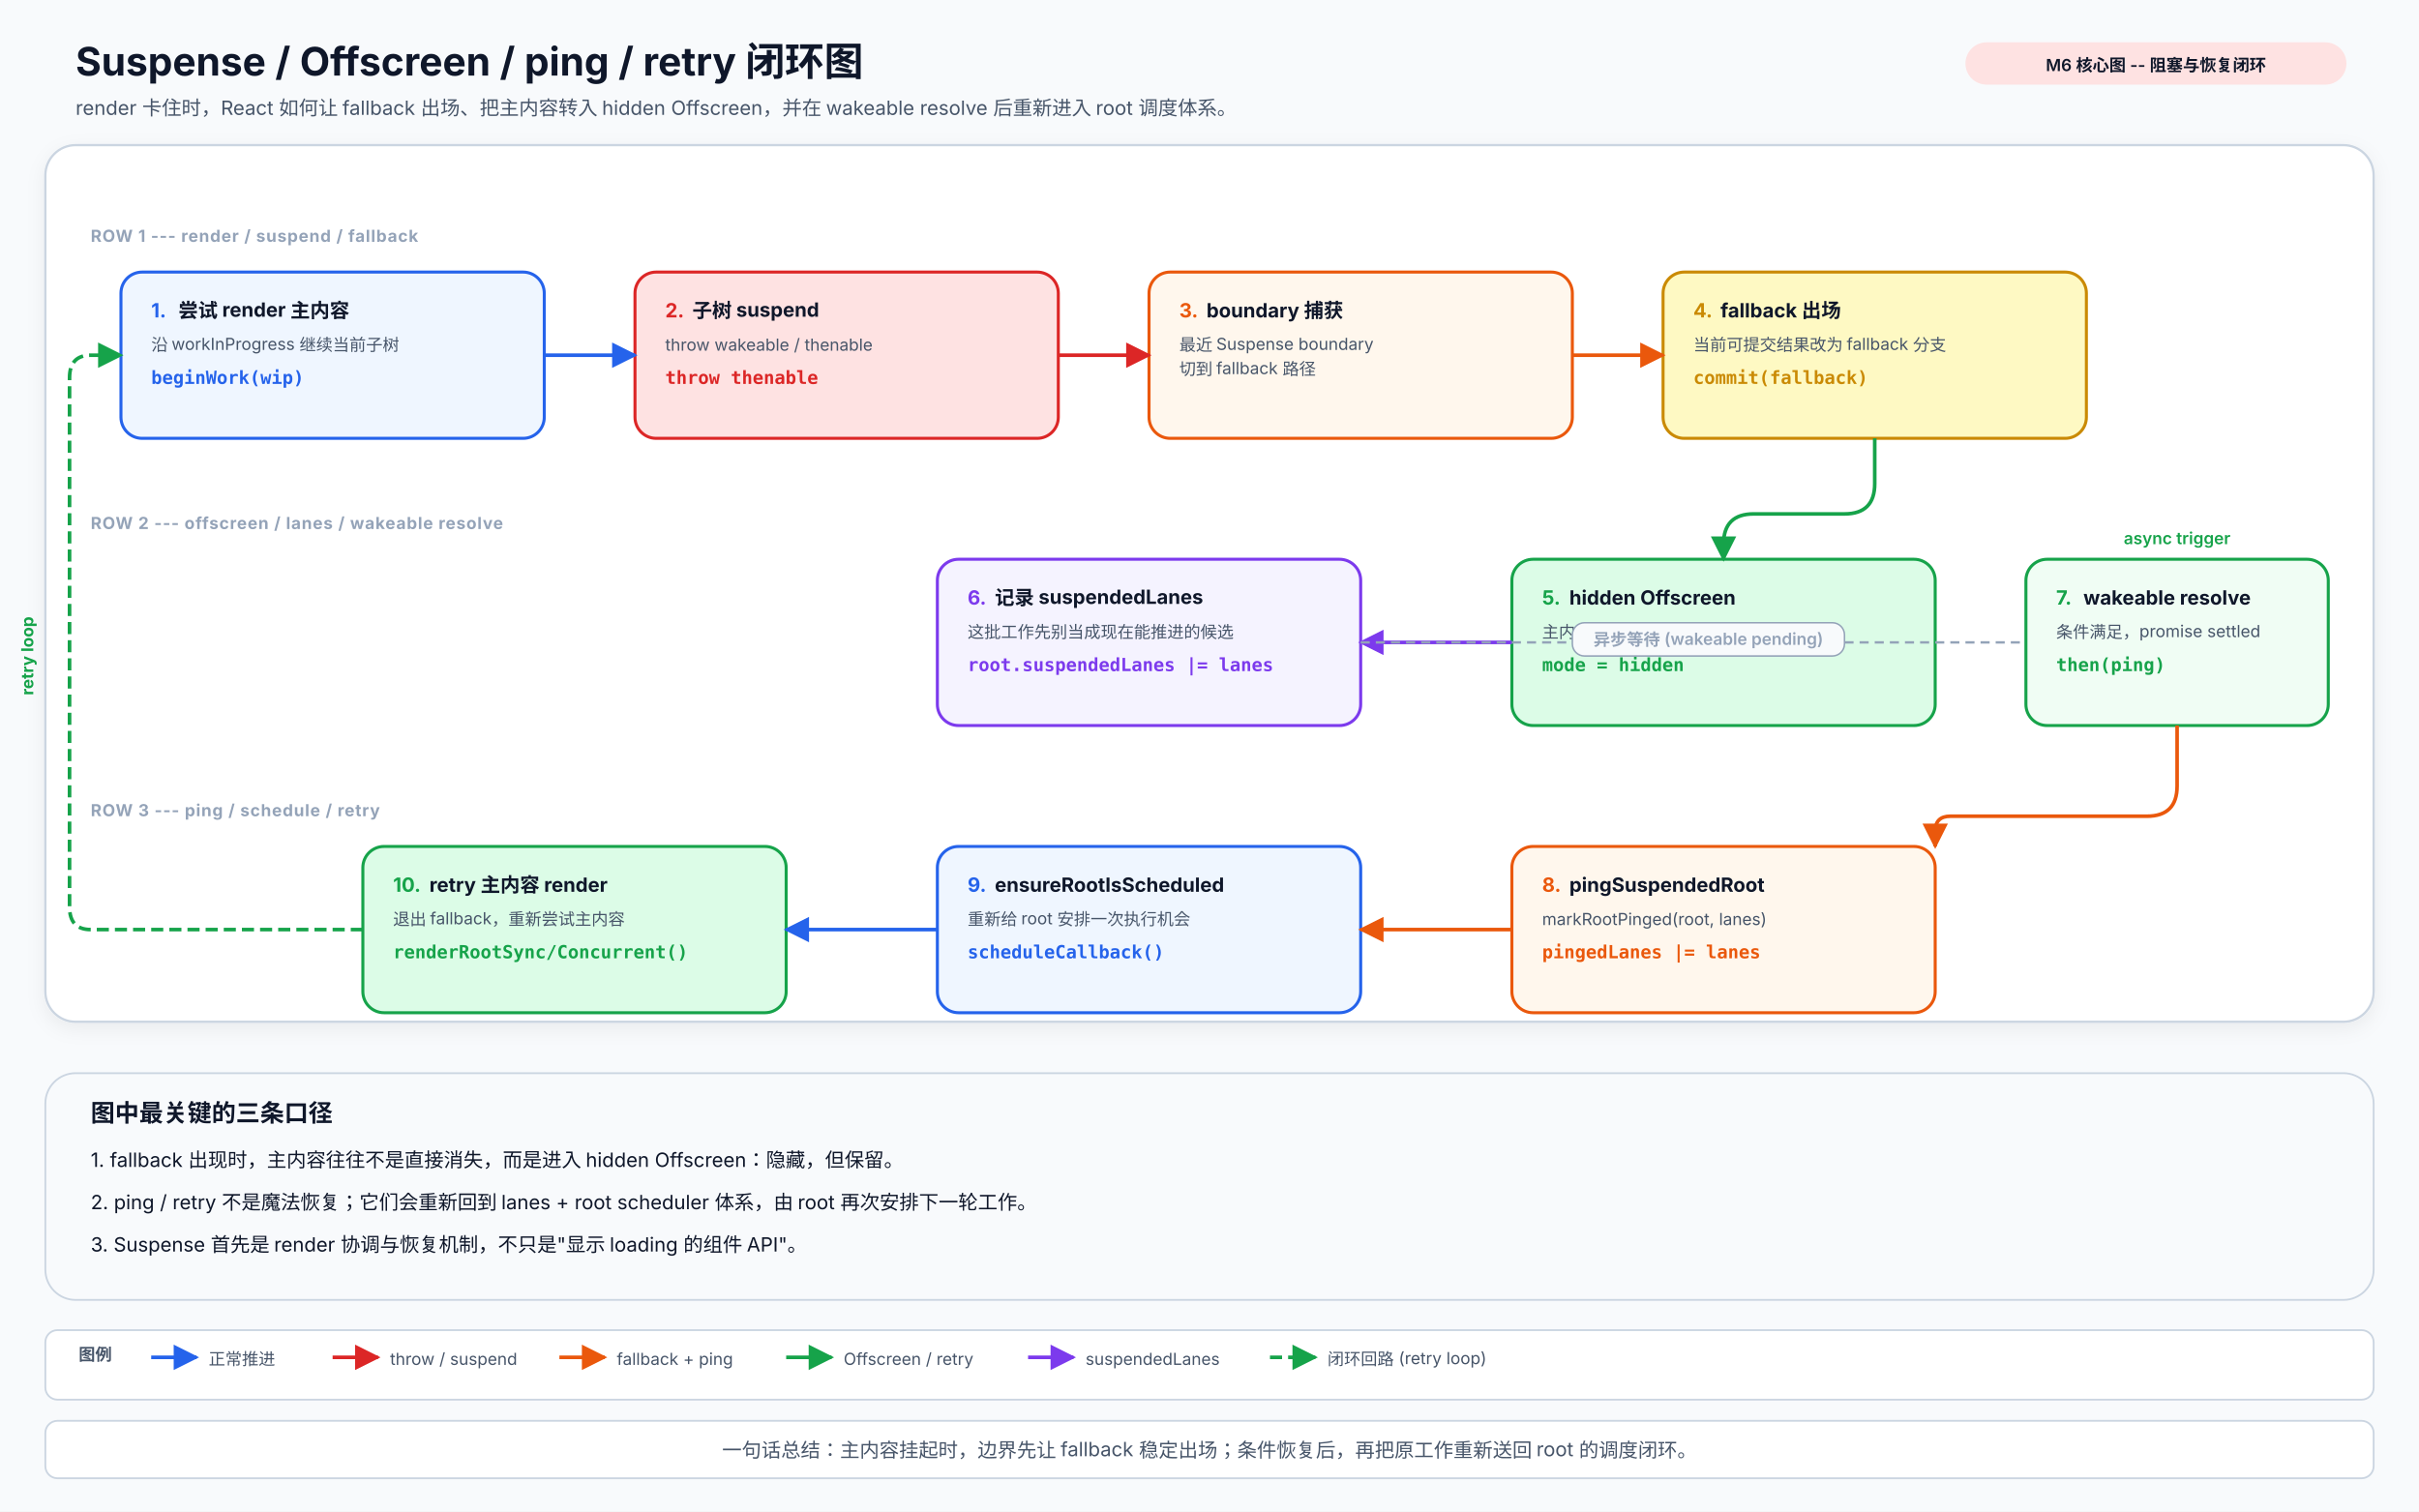
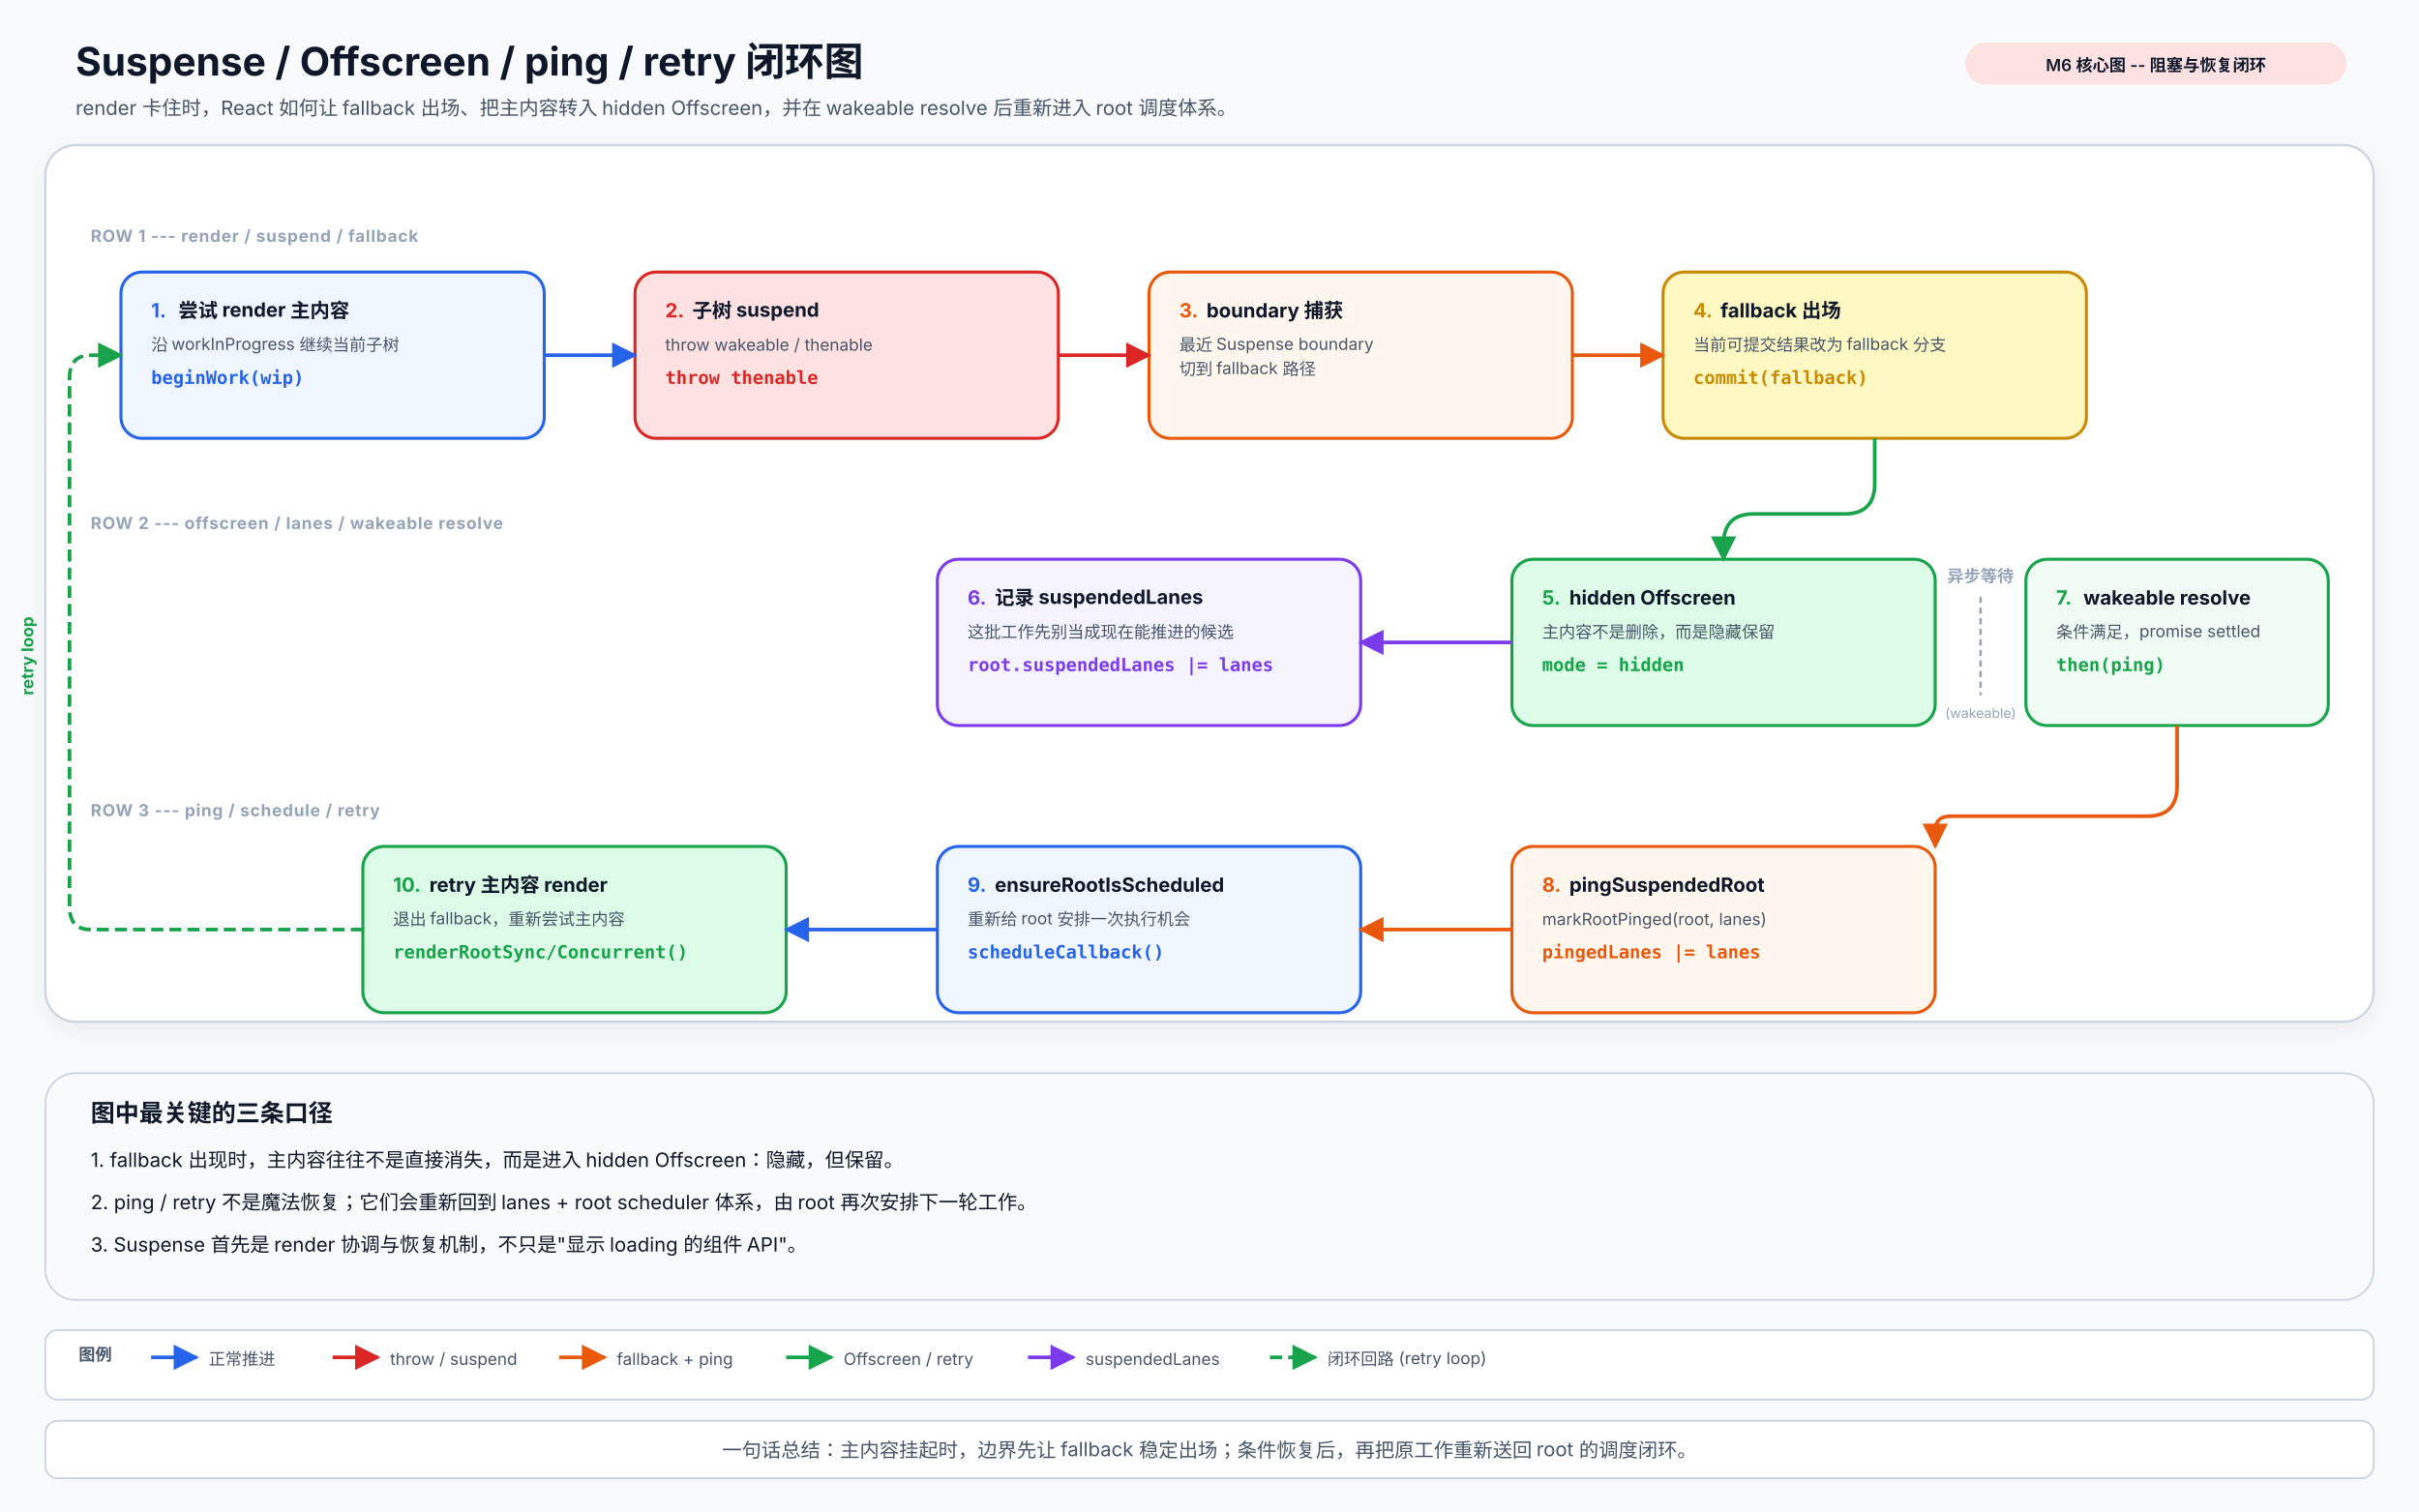
<svg xmlns="http://www.w3.org/2000/svg" width="1600" height="1000" viewBox="0 0 1600 1000">
  <defs>
    <style>
      .title   { font: 700 26px 'Inter','Noto Sans SC','PingFang SC','Microsoft YaHei',sans-serif; fill: #0f172a; }
      .sub     { font: 400 13px 'Inter','Noto Sans SC','PingFang SC','Microsoft YaHei',sans-serif; fill: #475569; }
      .heading { font: 700 16px 'Inter','Noto Sans SC','PingFang SC','Microsoft YaHei',sans-serif; fill: #0f172a; }
      .label   { font: 700 13px 'Inter','Noto Sans SC','PingFang SC','Microsoft YaHei',sans-serif; fill: #0f172a; }
      .body    { font: 400 13px 'Inter','Noto Sans SC','PingFang SC','Microsoft YaHei',sans-serif; fill: #0f172a; }
      .hint    { font: 400 11px 'Inter','Noto Sans SC','PingFang SC','Microsoft YaHei',sans-serif; fill: #475569; }
      .mono    { font: 600 12px 'JetBrains Mono','Fira Code','SFMono-Regular',monospace; fill: #0f172a; }
      .shadow  { filter: url(#shadow-filter); }
    </style>
    <filter id="shadow-filter" x="-4%" y="-4%" width="108%" height="108%">
      <feDropShadow dx="0" dy="4" stdDeviation="6" flood-color="rgba(15,23,42,0.06)" />
    </filter>
    <marker id="arr-blue" viewBox="0 0 10 10" refX="9" refY="5" markerWidth="7" markerHeight="7" orient="auto-start-reverse">
      <path d="M0 0L10 5L0 10z" fill="#2563eb" />
    </marker>
    <marker id="arr-orange" viewBox="0 0 10 10" refX="9" refY="5" markerWidth="7" markerHeight="7" orient="auto-start-reverse">
      <path d="M0 0L10 5L0 10z" fill="#ea580c" />
    </marker>
    <marker id="arr-purple" viewBox="0 0 10 10" refX="9" refY="5" markerWidth="7" markerHeight="7" orient="auto-start-reverse">
      <path d="M0 0L10 5L0 10z" fill="#7c3aed" />
    </marker>
    <marker id="arr-green" viewBox="0 0 10 10" refX="9" refY="5" markerWidth="7" markerHeight="7" orient="auto-start-reverse">
      <path d="M0 0L10 5L0 10z" fill="#16a34a" />
    </marker>
    <marker id="arr-red" viewBox="0 0 10 10" refX="9" refY="5" markerWidth="7" markerHeight="7" orient="auto-start-reverse">
      <path d="M0 0L10 5L0 10z" fill="#dc2626" />
    </marker>
    <marker id="arr-slate" viewBox="0 0 10 10" refX="9" refY="5" markerWidth="7" markerHeight="7" orient="auto-start-reverse">
      <path d="M0 0L10 5L0 10z" fill="#475569" />
    </marker>
  </defs>
  <rect width="1600" height="1000" fill="#f8fafc" />
  <text x="50" y="50" class="title">Suspense / Offscreen / ping / retry 闭环图</text>
  <text x="50" y="76" class="sub">render 卡住时，React 如何让 fallback 出场、把主内容转入 hidden Offscreen，并在 wakeable resolve 后重新进入 root 调度体系。</text>
  <rect x="1300" y="28" width="252" height="28" rx="14" fill="#fee2e2" />
  <text x="1426" y="47" class="hint" text-anchor="middle" style="fill:#0f172a; font-weight:600">M6 核心图 -- 阻塞与恢复闭环</text>
  <rect x="30" y="96" width="1540" height="580" rx="20" fill="#ffffff" stroke="#cbd5e1" stroke-width="1.5" class="shadow" />
  <text x="60" y="160" class="hint" style="font-weight:700; fill:#94a3b8; letter-spacing:0.5px">ROW 1 --- render / suspend / fallback</text>
  <rect x="80" y="180" width="280" height="110" rx="14" fill="#eff6ff" stroke="#2563eb" stroke-width="2" />
  <text x="100" y="210" class="label" style="fill:#2563eb">1.</text>
  <text x="118" y="210" class="label">尝试 render 主内容</text>
  <text x="100" y="232" class="hint">沿 workInProgress 继续当前子树</text>
  <text x="100" y="254" class="mono" style="fill:#2563eb">beginWork(wip)</text>
  <rect x="420" y="180" width="280" height="110" rx="14" fill="#fee2e2" stroke="#dc2626" stroke-width="2" />
  <text x="440" y="210" class="label" style="fill:#dc2626">2.</text>
  <text x="458" y="210" class="label">子树 suspend</text>
  <text x="440" y="232" class="hint">throw wakeable / thenable</text>
  <text x="440" y="254" class="mono" style="fill:#dc2626">throw thenable</text>
  <rect x="760" y="180" width="280" height="110" rx="14" fill="#fff7ed" stroke="#ea580c" stroke-width="2" />
  <text x="780" y="210" class="label" style="fill:#ea580c">3.</text>
  <text x="798" y="210" class="label">boundary 捕获</text>
  <text x="780" y="232" class="hint">最近 Suspense boundary</text>
  <text x="780" y="248" class="hint">切到 fallback 路径</text>
  <rect x="1100" y="180" width="280" height="110" rx="14" fill="#fef9c3" stroke="#ca8a04" stroke-width="2" />
  <text x="1120" y="210" class="label" style="fill:#ca8a04">4.</text>
  <text x="1138" y="210" class="label">fallback 出场</text>
  <text x="1120" y="232" class="hint">当前可提交结果改为 fallback 分支</text>
  <text x="1120" y="254" class="mono" style="fill:#ca8a04">commit(fallback)</text>
  <path d="M360 235 L420 235" stroke="#2563eb" stroke-width="2.4" fill="none" marker-end="url(#arr-blue)" />
  <path d="M700 235 L760 235" stroke="#dc2626" stroke-width="2.4" fill="none" marker-end="url(#arr-red)" />
  <path d="M1040 235 L1100 235" stroke="#ea580c" stroke-width="2.4" fill="none" marker-end="url(#arr-orange)" />
  <text x="60" y="350" class="hint" style="font-weight:700; fill:#94a3b8; letter-spacing:0.5px">ROW 2 --- offscreen / lanes / wakeable resolve</text>
  <rect x="1000" y="370" width="280" height="110" rx="14" fill="#dcfce7" stroke="#16a34a" stroke-width="2" />
  <text x="1020" y="400" class="label" style="fill:#16a34a">5.</text>
  <text x="1038" y="400" class="label">hidden Offscreen</text>
  <text x="1020" y="422" class="hint">主内容不是删除，而是隐藏保留</text>
  <text x="1020" y="444" class="mono" style="fill:#16a34a">mode = hidden</text>
  <rect x="620" y="370" width="280" height="110" rx="14" fill="#f5f3ff" stroke="#7c3aed" stroke-width="2" />
  <text x="640" y="400" class="label" style="fill:#7c3aed">6.</text>
  <text x="658" y="400" class="label">记录 suspendedLanes</text>
  <text x="640" y="422" class="hint">这批工作先别当成现在能推进的候选</text>
  <text x="640" y="444" class="mono" style="fill:#7c3aed">root.suspendedLanes |= lanes</text>
  <rect x="1340" y="370" width="200" height="110" rx="14" fill="#f0fdf4" stroke="#16a34a" stroke-width="2" />
  <text x="1360" y="400" class="label" style="fill:#16a34a">7.</text>
  <text x="1378" y="400" class="label">wakeable resolve</text>
  <text x="1360" y="422" class="hint">条件满足，promise settled</text>
  <text x="1360" y="444" class="mono" style="fill:#16a34a">then(ping)</text>
  <path d="M1240 290 L1240 320 Q1240 340 1220 340 L1160 340 Q1140 340 1140 360 L1140 370" stroke="#16a34a" stroke-width="2.4" fill="none" marker-end="url(#arr-green)" />
  <path d="M1000 425 L900 425" stroke="#7c3aed" stroke-width="2.4" fill="none" marker-end="url(#arr-purple)" />
-   <line x1="900" y1="425" x2="1340" y2="425" stroke="#94a3b8" stroke-width="1.6" stroke-dasharray="6 4" />
-   <rect x="1040" y="412" width="180" height="22" rx="8" fill="#f8fafc" stroke="#94a3b8" stroke-width="1" />
-   <text x="1130" y="427" class="hint" text-anchor="middle" style="fill:#94a3b8; font-weight:600">异步等待 (wakeable pending)</text>
-   <text x="1440" y="360" class="hint" text-anchor="middle" style="fill:#16a34a; font-weight:600">async trigger</text>
+   <line x1="1310" y1="395" x2="1310" y2="460" stroke="#94a3b8" stroke-width="1.6" stroke-dasharray="4 3" />
+   <text x="1310" y="385" class="hint" text-anchor="middle" style="fill:#94a3b8; font-weight:600">异步等待</text>
+   <text x="1310" y="475" class="hint" text-anchor="middle" style="fill:#94a3b8; font-size:9px">(wakeable)</text>
  <text x="60" y="540" class="hint" style="font-weight:700; fill:#94a3b8; letter-spacing:0.5px">ROW 3 --- ping / schedule / retry</text>
  <rect x="1000" y="560" width="280" height="110" rx="14" fill="#fff7ed" stroke="#ea580c" stroke-width="2" />
  <text x="1020" y="590" class="label" style="fill:#ea580c">8.</text>
  <text x="1038" y="590" class="label">pingSuspendedRoot</text>
  <text x="1020" y="612" class="hint">markRootPinged(root, lanes)</text>
  <text x="1020" y="634" class="mono" style="fill:#ea580c">pingedLanes |= lanes</text>
  <rect x="620" y="560" width="280" height="110" rx="14" fill="#eff6ff" stroke="#2563eb" stroke-width="2" />
  <text x="640" y="590" class="label" style="fill:#2563eb">9.</text>
  <text x="658" y="590" class="label">ensureRootIsScheduled</text>
  <text x="640" y="612" class="hint">重新给 root 安排一次执行机会</text>
  <text x="640" y="634" class="mono" style="fill:#2563eb">scheduleCallback()</text>
  <rect x="240" y="560" width="280" height="110" rx="14" fill="#dcfce7" stroke="#16a34a" stroke-width="2" />
  <text x="260" y="590" class="label" style="fill:#16a34a">10.</text>
  <text x="284" y="590" class="label">retry 主内容 render</text>
  <text x="260" y="612" class="hint">退出 fallback，重新尝试主内容</text>
  <text x="260" y="634" class="mono" style="fill:#16a34a">renderRootSync/Concurrent()</text>
  <path d="M1440 480 L1440 520 Q1440 540 1420 540 L1290 540 Q1280 540 1280 550 L1280 560" stroke="#ea580c" stroke-width="2.4" fill="none" marker-end="url(#arr-orange)" />
  <path d="M1000 615 L900 615" stroke="#ea580c" stroke-width="2.4" fill="none" marker-end="url(#arr-orange)" />
  <path d="M620 615 L520 615" stroke="#2563eb" stroke-width="2.4" fill="none" marker-end="url(#arr-blue)" />
  <path d="M240 615 L60 615 Q46 615 46 600 L46 250 Q46 235 60 235 L80 235" stroke="#16a34a" stroke-width="2.4" fill="none" stroke-dasharray="8 4" marker-end="url(#arr-green)" />
  <text x="22" y="460" class="hint" style="fill:#16a34a; font-weight:700" transform="rotate(-90,22,460)">retry loop</text>
  <rect x="30" y="710" width="1540" height="150" rx="20" fill="#f8fafc" stroke="#cbd5e1" stroke-width="1.2" />
  <text x="60" y="742" class="heading">图中最关键的三条口径</text>
  <text x="60" y="772" class="body">1. fallback 出现时，主内容往往不是直接消失，而是进入 hidden Offscreen：隐藏，但保留。</text>
  <text x="60" y="800" class="body">2. ping / retry 不是魔法恢复；它们会重新回到 lanes + root scheduler 体系，由 root 再次安排下一轮工作。</text>
  <text x="60" y="828" class="body">3. Suspense 首先是 render 协调与恢复机制，不只是"显示 loading 的组件 API"。</text>
  <rect x="30" y="880" width="1540" height="46" rx="8" fill="#ffffff" stroke="#cbd5e1" stroke-width="1.2" />
  <text x="52" y="900" class="hint" style="font-weight:700">图例</text>
  <line x1="100" y1="898" x2="130" y2="898" stroke="#2563eb" stroke-width="2.4" marker-end="url(#arr-blue)" />
  <text x="138" y="903" class="hint">正常推进</text>
  <line x1="220" y1="898" x2="250" y2="898" stroke="#dc2626" stroke-width="2.4" marker-end="url(#arr-red)" />
  <text x="258" y="903" class="hint">throw / suspend</text>
  <line x1="370" y1="898" x2="400" y2="898" stroke="#ea580c" stroke-width="2.4" marker-end="url(#arr-orange)" />
  <text x="408" y="903" class="hint">fallback + ping</text>
  <line x1="520" y1="898" x2="550" y2="898" stroke="#16a34a" stroke-width="2.4" marker-end="url(#arr-green)" />
  <text x="558" y="903" class="hint">Offscreen / retry</text>
  <line x1="680" y1="898" x2="710" y2="898" stroke="#7c3aed" stroke-width="2.4" marker-end="url(#arr-purple)" />
  <text x="718" y="903" class="hint">suspendedLanes</text>
  <line x1="840" y1="898" x2="870" y2="898" stroke="#16a34a" stroke-width="2.4" stroke-dasharray="8 4" marker-end="url(#arr-green)" />
  <text x="878" y="903" class="hint">闭环回路 (retry loop)</text>
  <rect x="30" y="940" width="1540" height="38" rx="8" fill="#ffffff" stroke="#cbd5e1" stroke-width="1.2" />
  <text x="800" y="964" class="sub" text-anchor="middle">一句话总结：主内容挂起时，边界先让 fallback 稳定出场；条件恢复后，再把原工作重新送回 root 的调度闭环。</text>
</svg>
